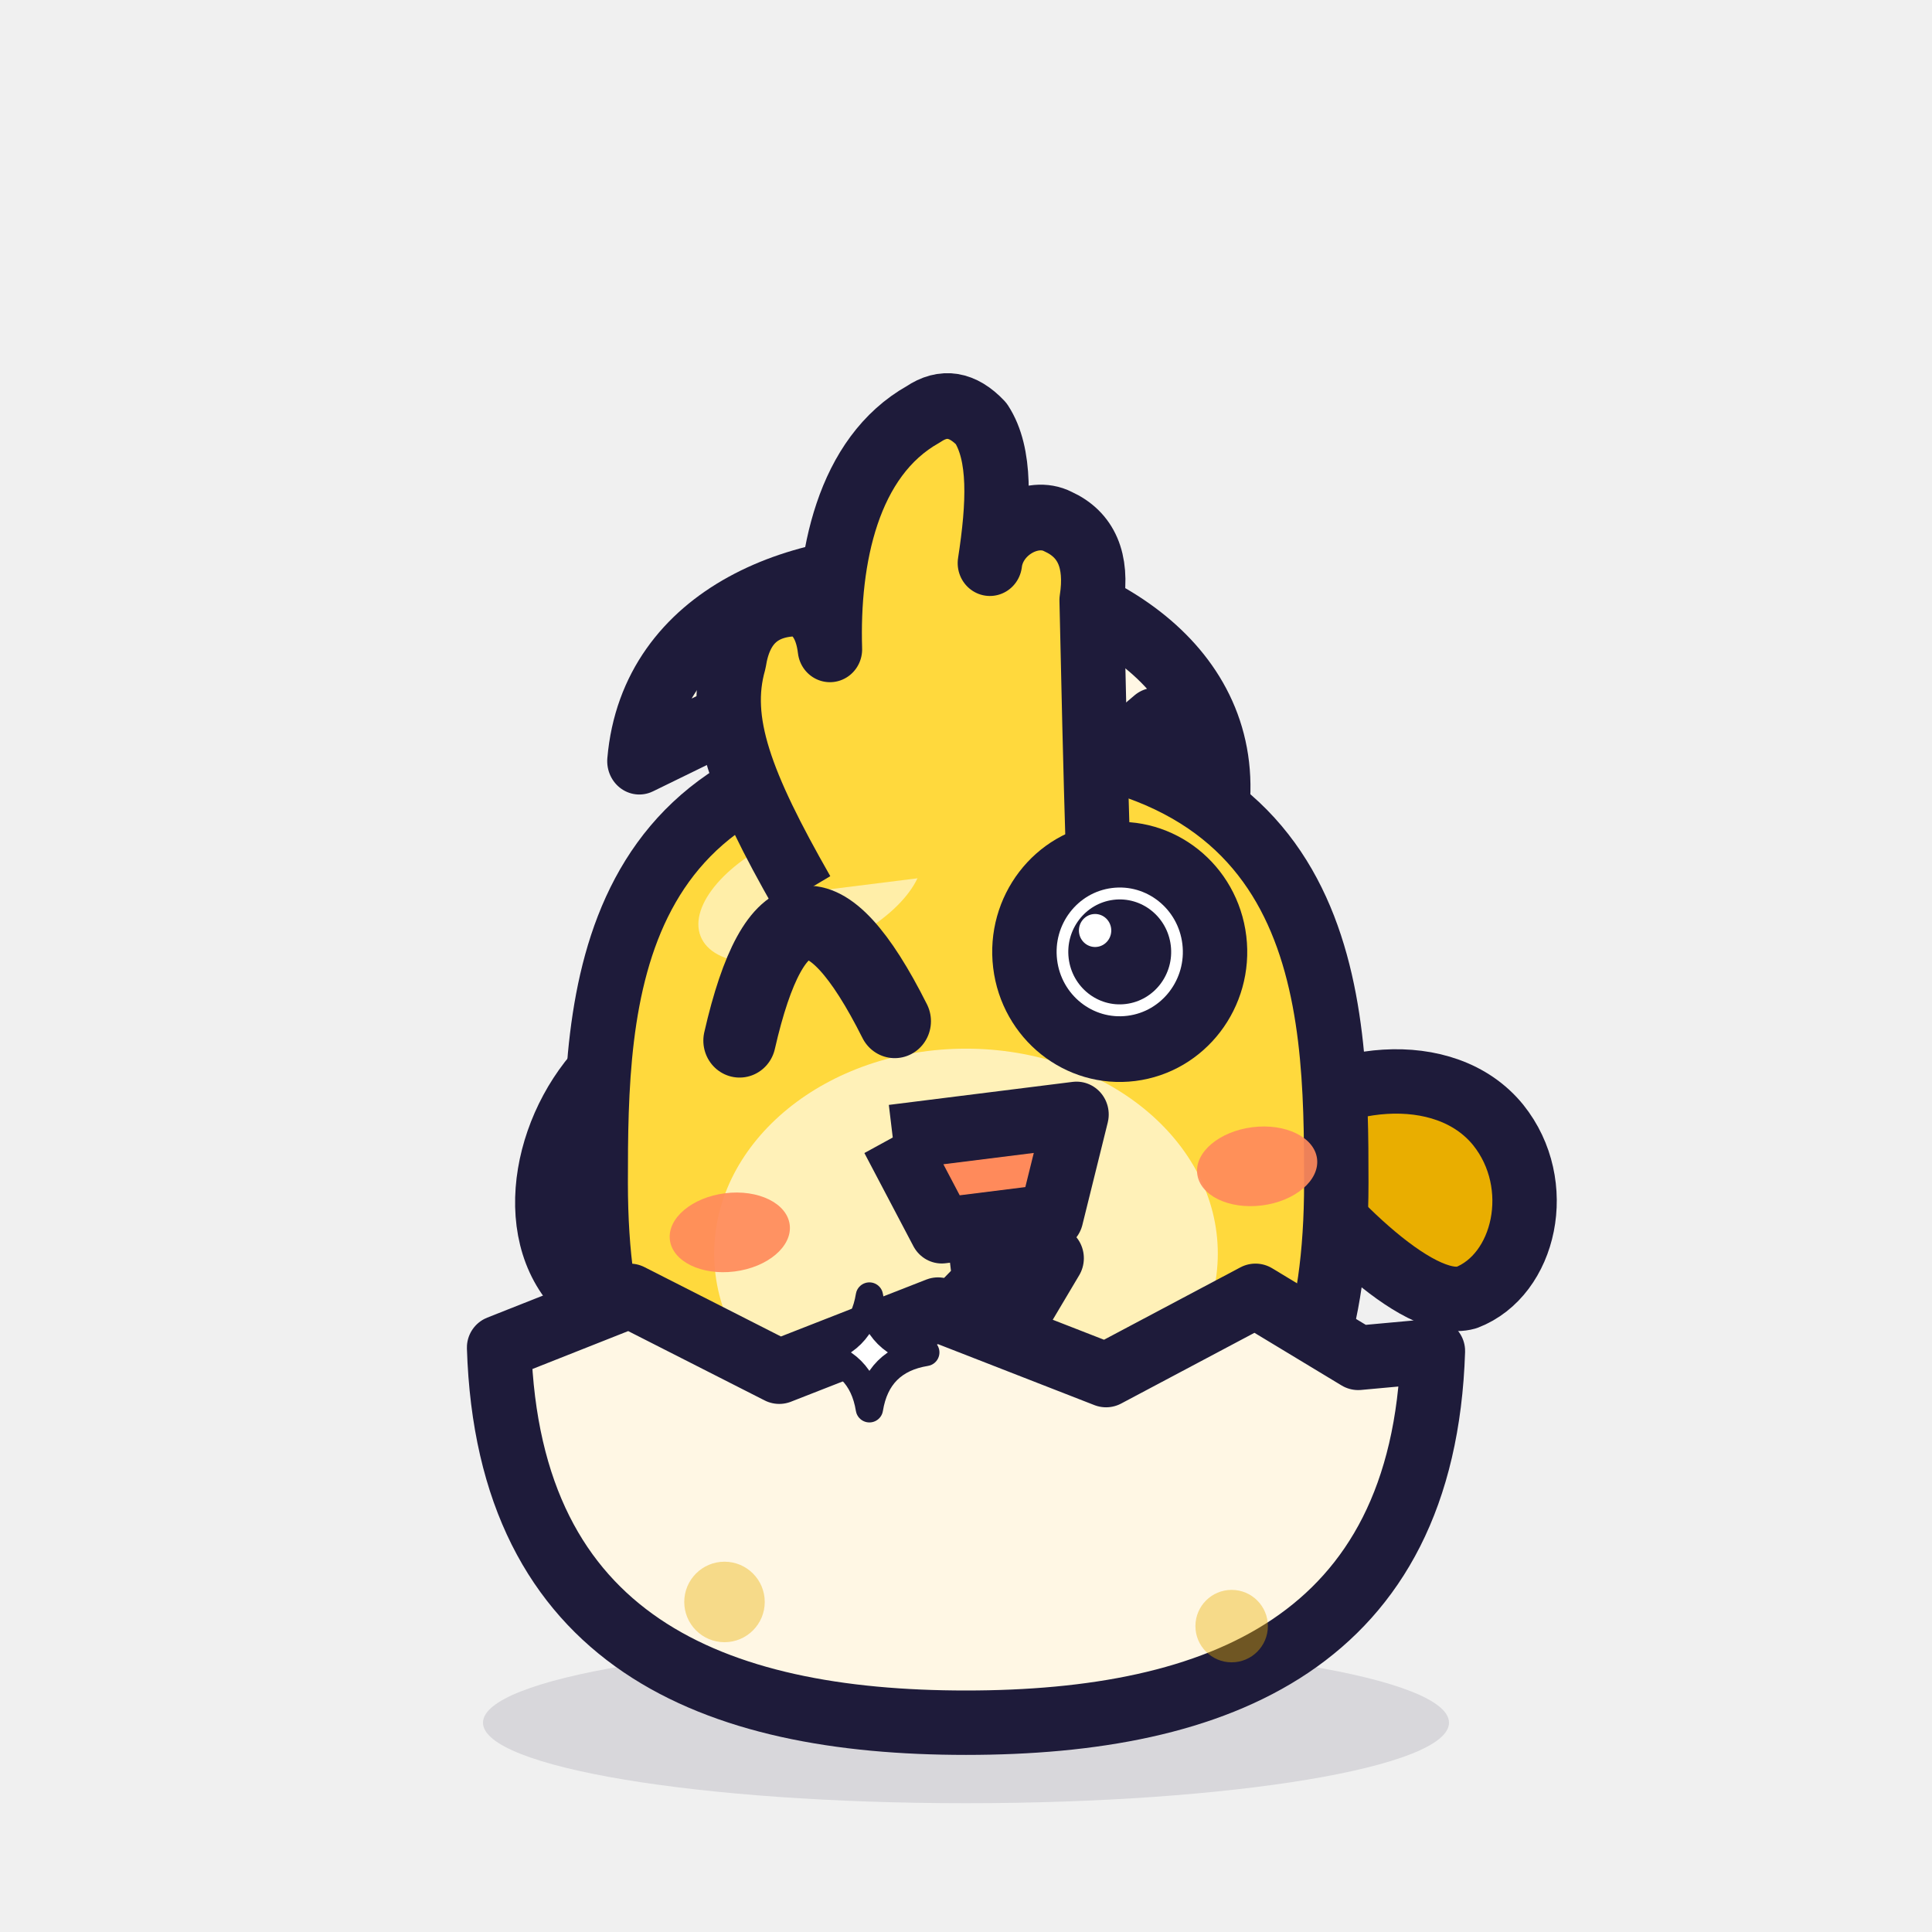
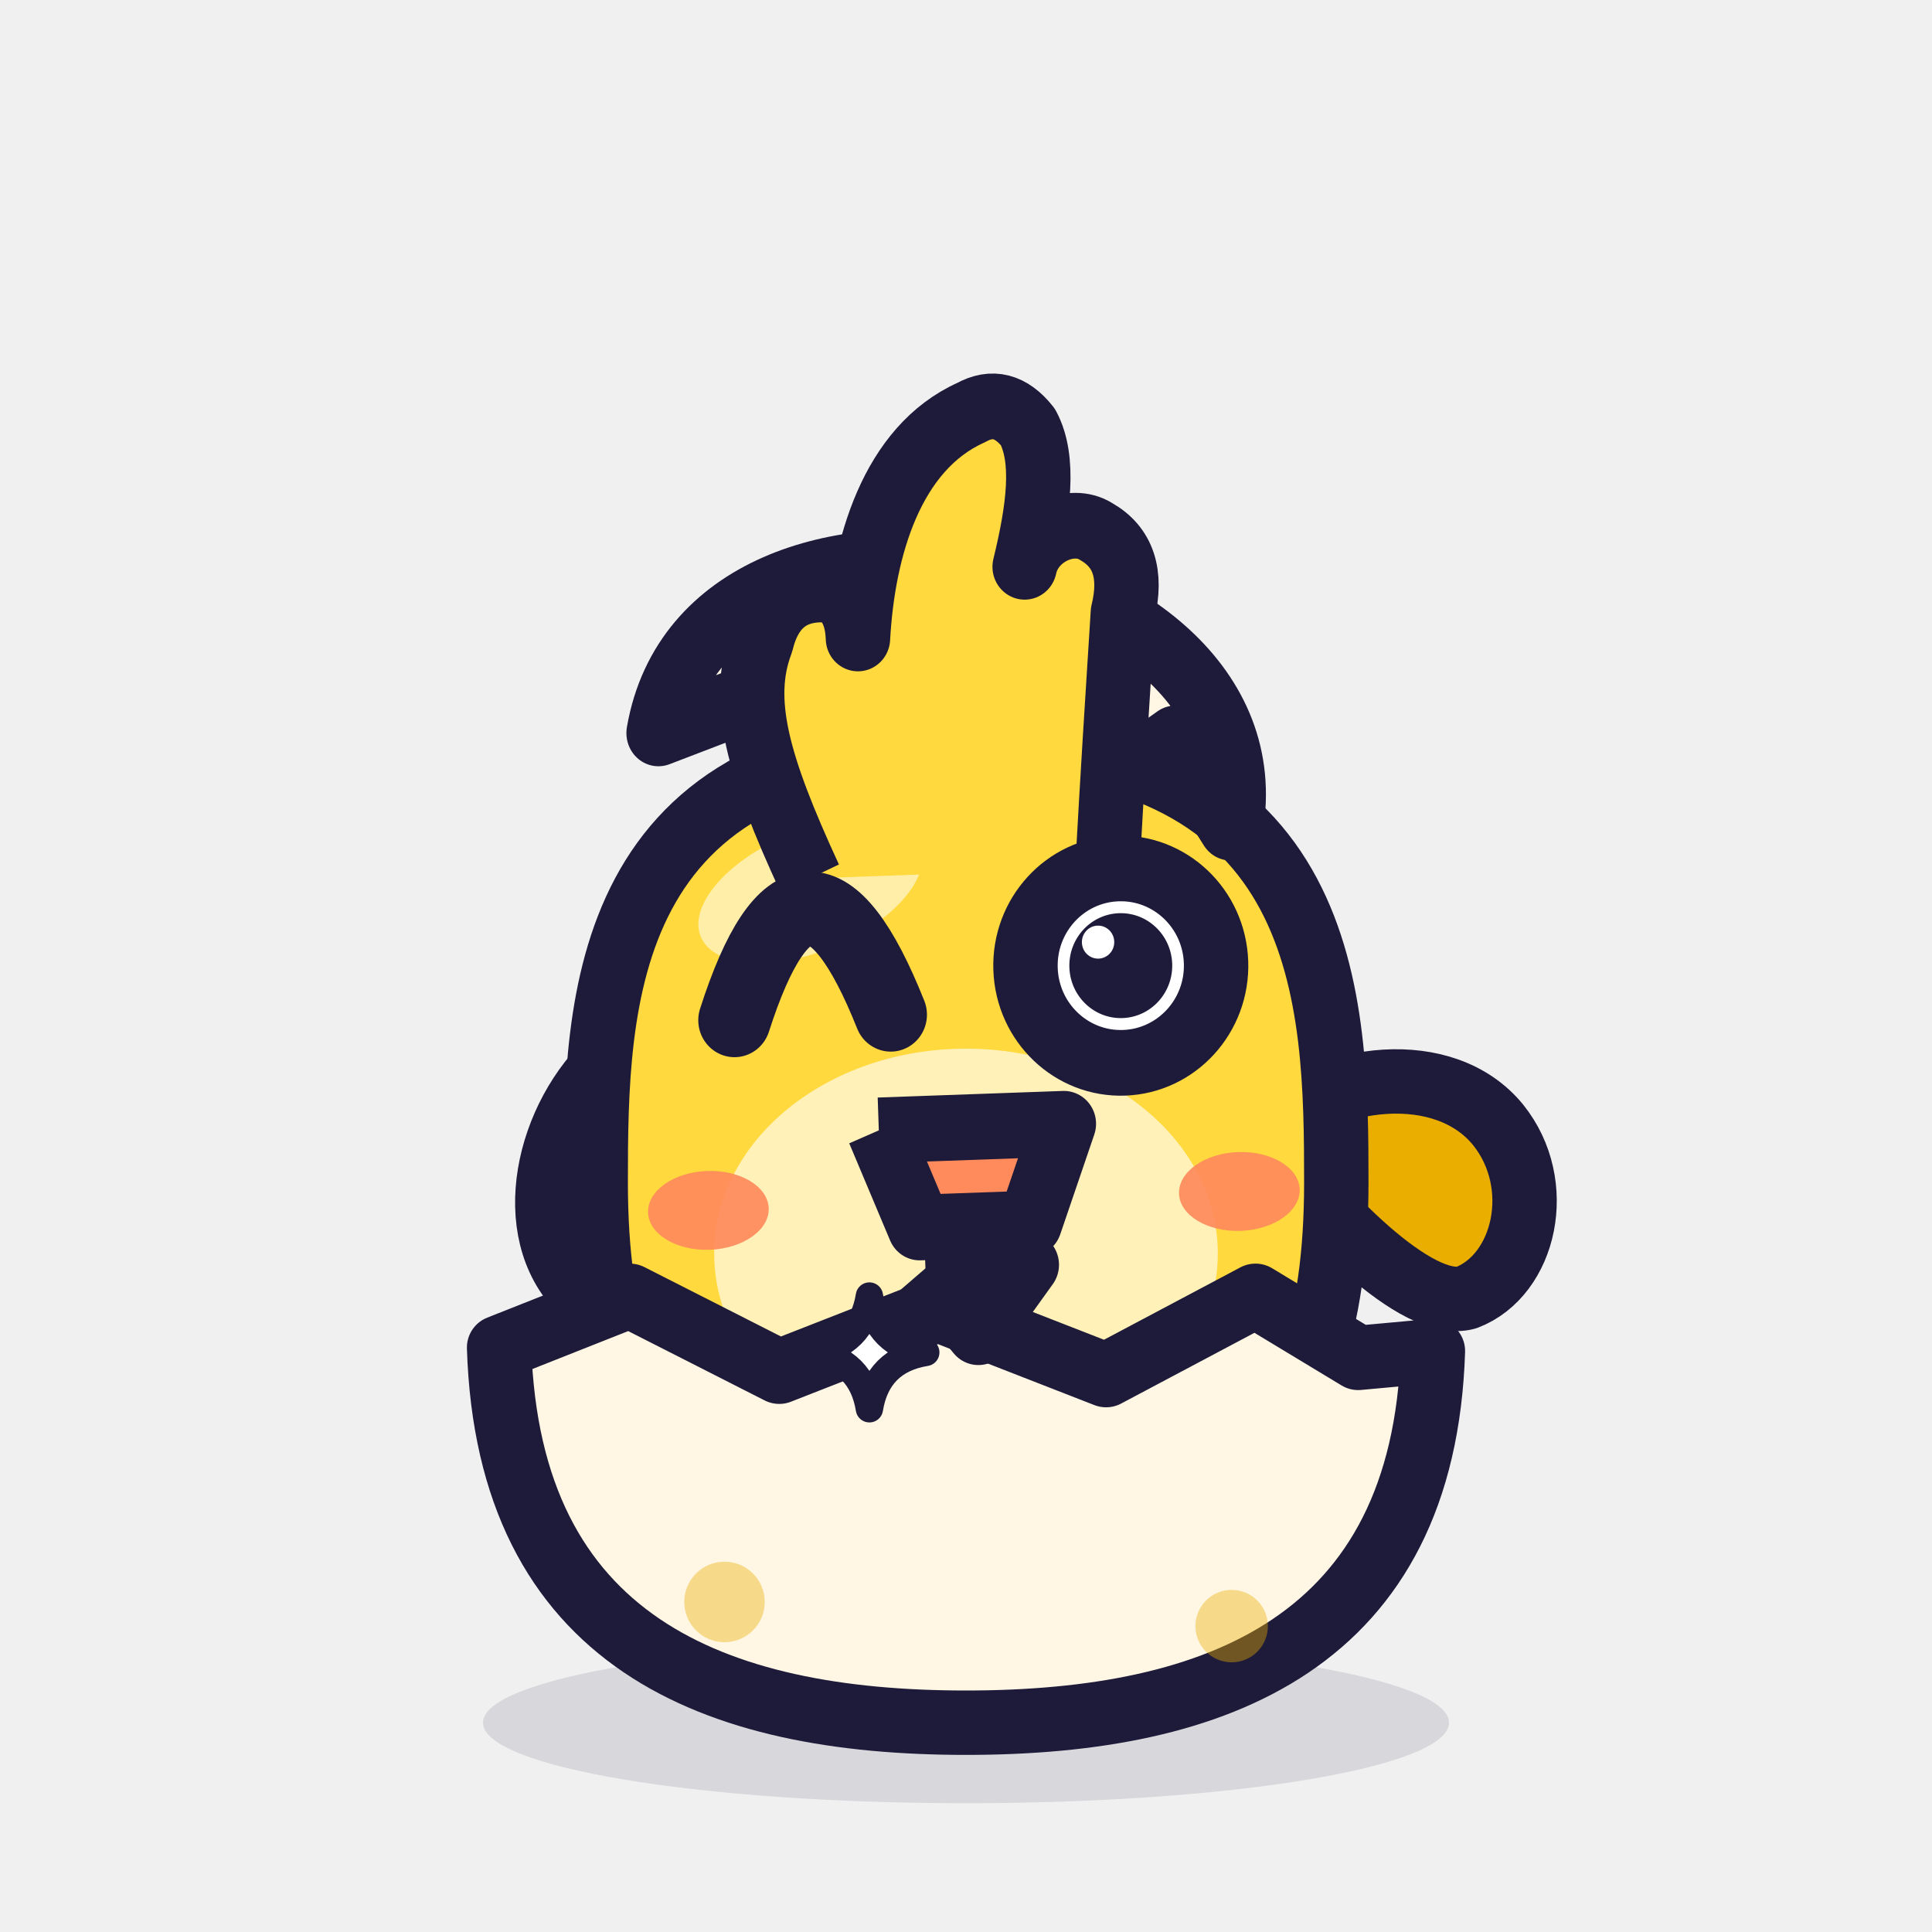
<svg xmlns="http://www.w3.org/2000/svg" viewBox="0 0 240 240" width="240" height="240" role="img" aria-label="Pip v2 B Bolt · hatchling · proud 3">
  <g id="shadow">
    <ellipse cx="120" cy="214" rx="60" ry="10" fill="#1E1B3A" opacity="0.12" />
  </g>
  <g id="tail" opacity="0" />
  <g id="wing_l" fill="#E9AE00" stroke="#1E1B3A" stroke-width="8" stroke-linejoin="round">
    <path d="M 7.02 -17.5 C -4.05 -17.5 -15.93 -9.1 -15.39 1.4 C -14.85 10.85 -5.4 17.5 1.89 14.7 C 7.56 11.9 8.37 -5.25 7.02 -17.5 Z" transform="translate(74.46 152.15)translate(0 -12.25)rotate(-42)translate(0 12.25)" />
  </g>
  <g id="wing_r" fill="#E9AE00" stroke="#1E1B3A" stroke-width="8" stroke-linejoin="round">
    <path d="M 7.02 -17.5 C -4.05 -17.5 -15.93 -9.1 -15.39 1.4 C -14.85 10.85 -5.4 17.5 1.89 14.7 C 7.56 11.9 8.37 -5.25 7.02 -17.5 Z" transform="translate(165.54 152.15)translate(0 -12.25)rotate(-42)scale(-1 1)translate(0 12.25)" />
  </g>
  <g id="body" transform="translate(120 190)scale(1 1.02)translate(-120 -190)">
    <path d="M 120 94 C 165.54 94 166 125.68 166 147.76 C 166 183.28 148.98 190 120 190 C 91.02 190 74 183.28 74 147.76 C 74 125.68 74.46 94 120 94 Z" fill="#FFD93D" stroke="#1E1B3A" stroke-width="8" />
  </g>
  <g id="belly" transform="translate(120 190)scale(1 1.02)translate(-120 -190)">
    <ellipse cx="120" cy="156.4" rx="31.28" ry="24.96" fill="#FFF1B8" />
  </g>
  <g id="highlight" transform="translate(120 190)scale(1 1.02)translate(-120 -190)">
    <ellipse cx="100.68" cy="112.24" rx="14.72" ry="7.36" fill="#FFFFFF" opacity="0.55" transform="rotate(-22 100.68 112.24)" />
  </g>
  <g id="shell_bottom" fill="#FFF7E4" stroke="#1E1B3A" stroke-width="8" stroke-linejoin="round">
    <path d="M 62 167.4 L 78.24 160.97 L 96.8 170.4 L 116.52 162.68 L 137.4 170.82 L 155.96 160.97 L 168.72 168.68 L 178 167.83 C 176.84 203.96 151.32 214 120 214 C 88.68 214 63.16 203.96 62 167.4 Z" />
    <circle cx="90" cy="199" r="5" fill="#E9AE00" stroke="none" opacity="0.4" />
    <circle cx="153" cy="202" r="4.5" fill="#E9AE00" stroke="none" opacity="0.4" />
  </g>
  <g id="feet" opacity="0" />
  <g transform="translate(120 190)scale(1 1.02)translate(-120 -190)">
-     <g transform="translate(120 122)rotate(-7)translate(-120 -122)">
+     <g transform="translate(120 122)rotate(-2)translate(-120 -122)">
      <g id="shell_top" transform="translate(120 90.04)rotate(12)scale(1 1.02)translate(-120 -90.04)" fill="#FFF7E4" stroke="#1E1B3A" stroke-width="8" stroke-linejoin="round">
        <path d="M 84 99.16 C 84 64.54 156 64.54 156 98.14 L 147.36 88.96 L 135.84 100.18 L 123.6 93.04 L 112.8 100.18 L 99.84 89.98 L 84 99.16 Z" />
      </g>
    </g>
  </g>
  <g transform="translate(120 190)scale(1 1.02)translate(-120 -190)">
-     <g transform="translate(120 122)rotate(-7)translate(-120 -122)">
+     <g transform="translate(120 122)rotate(-2)translate(-120 -122)">
      <g id="head_tuft">
        <path d="M -19 10 C -25 -4 -27 -12 -24 -19 Q -22 -26 -15 -25 C -13 -24 -12 -22 -12 -19 C -11 -30 -7 -42 3 -46 Q 7 -48 10 -44 C 12 -40 11 -34 9 -27 C 10 -31 15 -33 18 -31 Q 23 -28 21 -21 C 20 -11 19 -1 18 10" transform="translate(120 100.04)" fill="#FFD93D" stroke="#1E1B3A" stroke-width="8" stroke-linejoin="round" />
      </g>
    </g>
  </g>
  <g transform="translate(120 190)scale(1 1.02)translate(-120 -190)">
-     <g transform="translate(120 122)rotate(-7)translate(-120 -122)">
+     <g transform="translate(120 122)rotate(-2)translate(-120 -122)">
      <g id="head" transform="translate(0 -6)">
        <g id="cheek_l">
          <ellipse cx="87" cy="156" rx="7.5" ry="4.8" fill="#FF8A5B" opacity="0.92" />
        </g>
        <g id="cheek_r">
          <ellipse cx="153" cy="156" rx="7.5" ry="4.8" fill="#FF8A5B" opacity="0.92" />
        </g>
        <g id="brow_l" fill="none" stroke="#1E1B3A" stroke-width="6.5" stroke-linecap="round" />
        <g id="brow_r" fill="none" stroke="#1E1B3A" stroke-width="6.5" stroke-linecap="round" />
        <g id="eye_l" data-eye="l" transform="translate(100.76 128)">
          <g id="open" opacity="0">
            <circle cx="0" cy="0" r="11.84" fill="#FFFFFF" stroke="#1E1B3A" stroke-width="8" />
            <circle cx="0" cy="0" r="6.39" fill="#1E1B3A" />
            <circle cx="-2.72" cy="-2.96" r="2.01" fill="#FFFFFF" />
          </g>
          <g id="closed" opacity="0">
            <path d="M -9.71 1.42 Q 0 -9.95 9.71 1.42" fill="none" stroke="#1E1B3A" stroke-width="8" stroke-linecap="round" />
          </g>
          <g id="happy" opacity="0">
            <path d="M -9.71 4.97 Q 0 -21.55 9.71 4.97" fill="none" stroke="#1E1B3A" stroke-width="9" stroke-linecap="round" />
          </g>
          <g id="sleepy" opacity="0">
            <path d="M -9.71 -0.95 Q 0 13.26 9.71 -0.95" fill="none" stroke="#1E1B3A" stroke-width="8" stroke-linecap="round" />
          </g>
          <g id="surprised" opacity="0">
            <circle cx="0" cy="0" r="13.73" fill="#FFFFFF" stroke="#1E1B3A" stroke-width="8" />
            <circle cx="0" cy="0" r="4.22" fill="#1E1B3A" />
            <circle cx="-2.72" cy="-2.96" r="2.49" fill="#FFFFFF" />
          </g>
          <g id="wink" opacity="1">
            <path d="M -9.71 4.97 Q 0 -21.55 9.71 4.97" fill="none" stroke="#1E1B3A" stroke-width="9" stroke-linecap="round" />
          </g>
        </g>
        <g id="eye_r" data-eye="r" transform="translate(139.24 128)">
          <g id="open" opacity="1">
            <circle cx="0" cy="0" r="11.84" fill="#FFFFFF" stroke="#1E1B3A" stroke-width="8" />
            <circle cx="0" cy="0" r="6.39" fill="#1E1B3A" />
            <circle cx="-2.72" cy="-2.96" r="2.01" fill="#FFFFFF" />
          </g>
          <g id="closed" opacity="0">
            <path d="M -9.71 1.42 Q 0 -9.95 9.71 1.42" fill="none" stroke="#1E1B3A" stroke-width="8" stroke-linecap="round" />
          </g>
          <g id="happy" opacity="0">
            <path d="M -9.71 4.97 Q 0 -21.55 9.71 4.97" fill="none" stroke="#1E1B3A" stroke-width="9" stroke-linecap="round" />
          </g>
          <g id="sleepy" opacity="0">
            <path d="M -9.71 -0.95 Q 0 13.26 9.71 -0.95" fill="none" stroke="#1E1B3A" stroke-width="8" stroke-linecap="round" />
          </g>
          <g id="surprised" opacity="0">
            <circle cx="0" cy="0" r="13.73" fill="#FFFFFF" stroke="#1E1B3A" stroke-width="8" />
            <circle cx="0" cy="0" r="4.22" fill="#1E1B3A" />
            <circle cx="-2.72" cy="-2.96" r="2.49" fill="#FFFFFF" />
          </g>
          <g id="wink" opacity="0">
            <path d="M -9.71 4.97 Q 0 -21.55 9.71 4.97" fill="none" stroke="#1E1B3A" stroke-width="9" stroke-linecap="round" />
          </g>
        </g>
        <g id="beak_top">
          <path d="M -11.5 -5 L 11.5 -5 L 6.85 7 L -6.84 7 L -11.5 -5" transform="translate(120 152)" fill="#FF8A5B" stroke="#1E1B3A" stroke-width="8" stroke-linejoin="round" />
        </g>
        <g id="beak_bottom">
          <path d="M -6.3 12 L 6.3 12 L 0 20 L -6.3 12" transform="translate(120 152)" fill="#FF8A5B" stroke="#1E1B3A" stroke-width="8" stroke-linejoin="round" />
        </g>
      </g>
    </g>
  </g>
  <g id="accessory_head" />
  <g id="accessory_neck" />
  <g id="accessory_face" />
  <g id="fx">
    <g id="fx_sparkle_0" transform="translate(108 168)">
      <path d="M 0 -7 Q 0.98 -0.98 7 0 Q 0.98 0.98 0 7 Q -0.98 0.98 -7 0 Q -0.98 -0.98 0 -7 Z" fill="#FFFFFF" stroke="#1E1B3A" stroke-width="3.4" stroke-linejoin="round" />
    </g>
  </g>
</svg>
